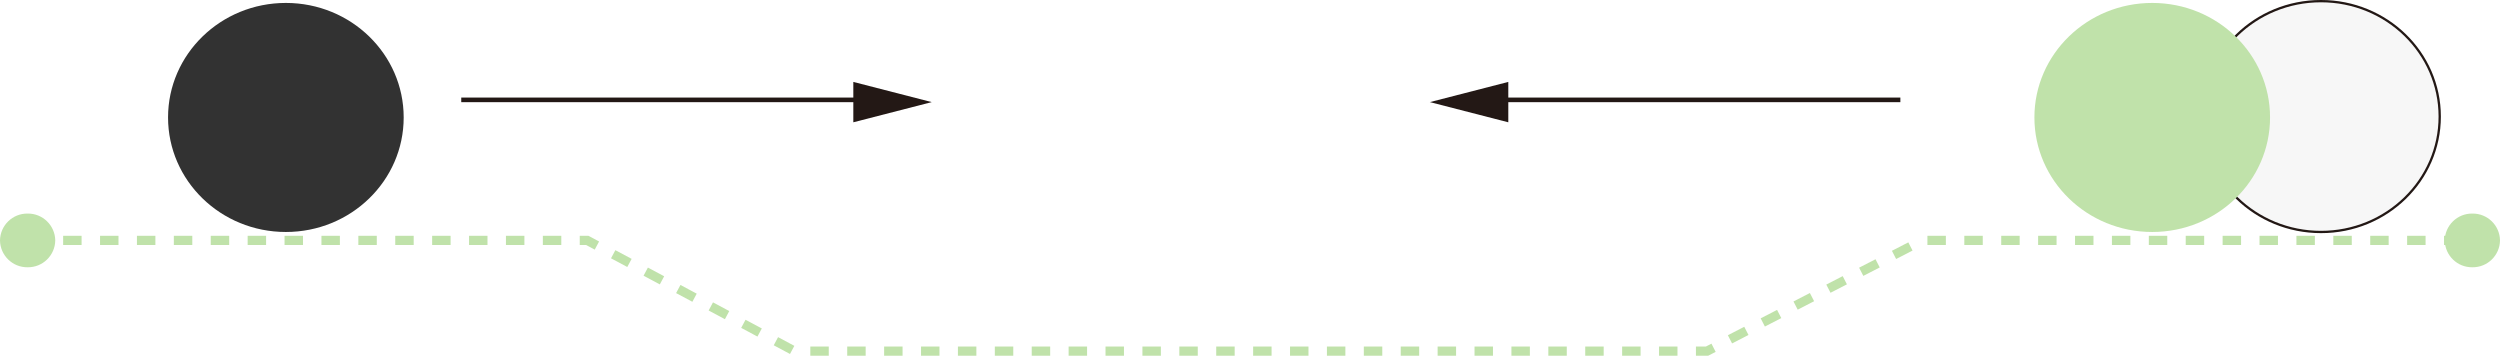
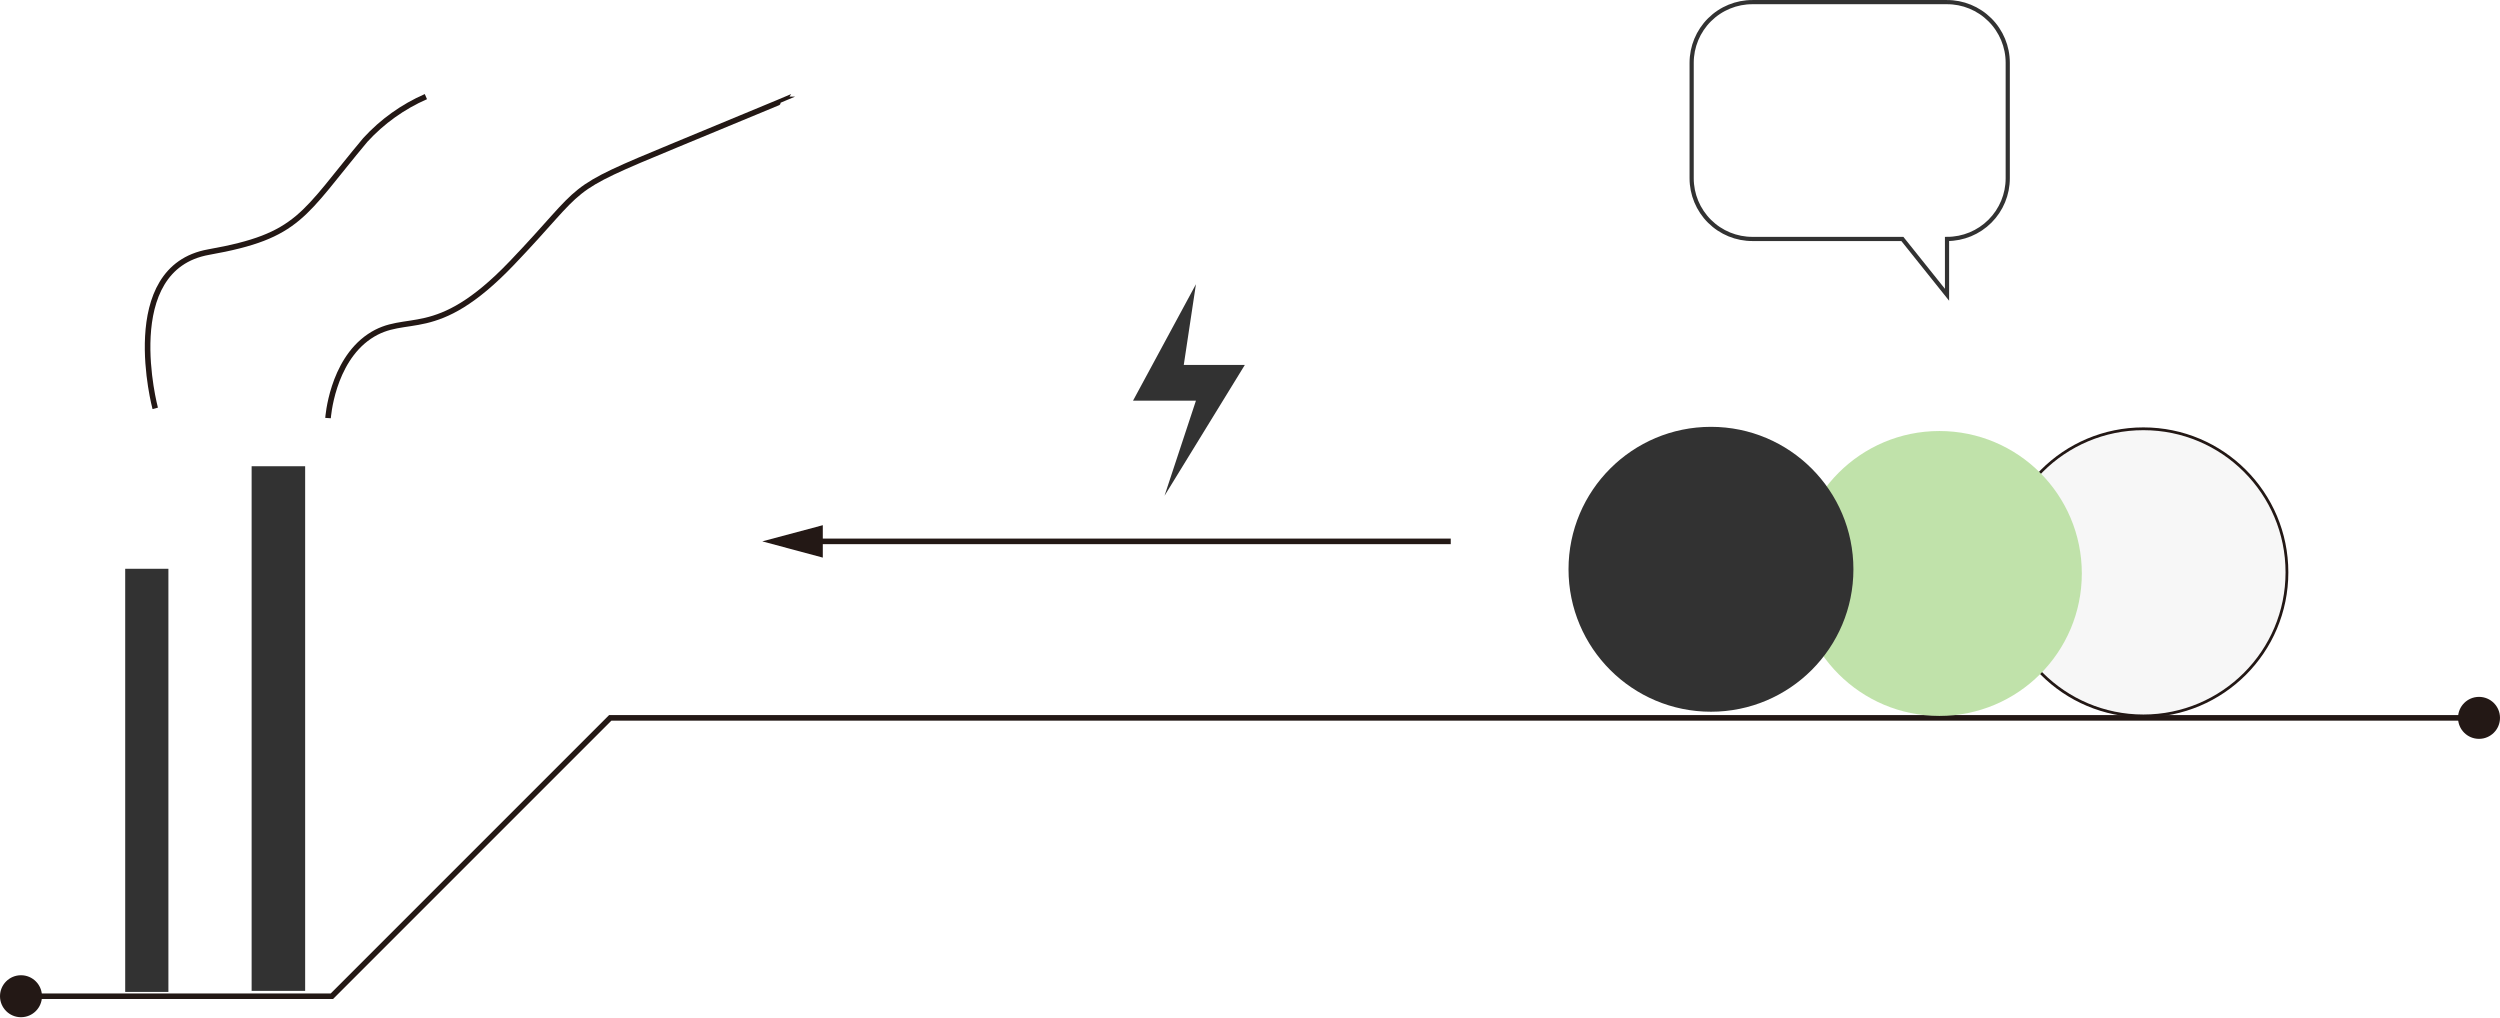
- <svg xmlns="http://www.w3.org/2000/svg" width="542" height="77.124" viewBox="0 0 542 77.124">
-   <g id="Group_20" data-name="Group 20" transform="translate(0 0.25)">
-     <path id="Stroke_1" data-name="Stroke 1" d="M88,.973H0" transform="translate(324 20.428)" fill="none" stroke="#231815" stroke-miterlimit="10" stroke-width="1" />
-     <path id="Fill_2" data-name="Fill 2" d="M17,0,0,4.377,17,8.755Z" transform="translate(310 17.509)" fill="#231815" />
-     <path id="Stroke_3" data-name="Stroke 3" d="M0,.973H88" transform="translate(100 20.428)" fill="none" stroke="#231815" stroke-miterlimit="10" stroke-width="1" />
-     <path id="Fill_4" data-name="Fill 4" d="M0,8.755,17,4.378,0,0Z" transform="translate(185 17.509)" fill="#231815" />
-     <g id="Group_19" data-name="Group 19">
-       <path id="Stroke_5" data-name="Stroke 5" d="M0,0H121.644l44.9,24H364.4L411.037,0H530.62" transform="translate(5.689 51.873)" fill="none" stroke="#c0e2aa" stroke-miterlimit="10" stroke-width="2" stroke-dasharray="4 4" />
-       <path id="Fill_7" data-name="Fill 7" d="M5.99,11.644A5.909,5.909,0,0,1,0,5.822,5.909,5.909,0,0,1,5.99,0a5.909,5.909,0,0,1,5.99,5.822,5.909,5.909,0,0,1-5.99,5.822" transform="translate(0 46.051)" fill="#c0e2aa" />
-       <path id="Fill_9" data-name="Fill 9" d="M5.99,11.644a5.909,5.909,0,0,0,5.99-5.822A5.909,5.909,0,0,0,5.99,0,5.909,5.909,0,0,0,0,5.822a5.909,5.909,0,0,0,5.99,5.822" transform="translate(530.021 46.051)" fill="#c0e2aa" />
-       <path id="Fill_11" data-name="Fill 11" d="M51.483,25.022c0,13.82-11.524,25.022-25.742,25.022S0,38.842,0,25.022,11.524,0,25.742,0,51.483,11.2,51.483,25.022" transform="translate(477.449)" fill="#f7f7f7" />
-       <path id="Stroke_13" data-name="Stroke 13" d="M51.483,25.022c0,13.82-11.524,25.022-25.742,25.022S0,38.842,0,25.022,11.524,0,25.742,0,51.483,11.2,51.483,25.022Z" transform="translate(477.449)" fill="none" stroke="#231815" stroke-miterlimit="10" stroke-width="0.5" />
-       <path id="Fill_15" data-name="Fill 15" d="M51.086,24.828c0,13.713-11.436,24.83-25.542,24.83S0,38.541,0,24.828,11.435,0,25.544,0,51.086,11.116,51.086,24.828" transform="translate(441.06 0.386)" fill="#c0e2aa" />
-       <path id="Fill_17" data-name="Fill 17" d="M51.086,24.828c0,13.713-11.436,24.83-25.542,24.83S0,38.541,0,24.828,11.435,0,25.544,0,51.086,11.116,51.086,24.828" transform="translate(36.433 0.386)" fill="#323232" />
+ <svg xmlns="http://www.w3.org/2000/svg" viewBox="0 0 447.89 182.24">
+   <defs>
+     <style>.cls-1{fill:#323232;}.cls-2,.cls-6{fill:none;}.cls-2,.cls-4{stroke:#231815;}.cls-2,.cls-4,.cls-6{stroke-miterlimit:10;}.cls-3{fill:#231815;}.cls-4{fill:#f7f7f7;stroke-width:0.5px;}.cls-5{fill:#c0e2aa;}.cls-6{stroke:#323232;stroke-width:0.75px;}</style>
+   </defs>
+   <g id="圖層_2" data-name="圖層 2">
+     <g id="圖層_1-2" data-name="圖層 1">
+       <rect class="cls-1" x="22.43" y="101.9" width="7.74" height="75.81" />
+       <line class="cls-2" x1="259.91" y1="96.99" x2="145.43" y2="96.99" />
+       <polygon class="cls-3" points="147.41 94.09 136.57 96.99 147.41 99.9 147.41 94.09" />
+       <polyline class="cls-2" points="3.57 178.48 59.46 178.48 109.33 128.61 444.32 128.61" />
+       <path class="cls-3" d="M3.76,182.24a3.76,3.76,0,1,1,3.76-3.76A3.76,3.76,0,0,1,3.76,182.24Z" />
+       <circle class="cls-3" cx="444.13" cy="128.61" r="3.76" />
+       <polygon class="cls-1" points="214.26 50.92 202.99 71.78 214.26 71.78 208.63 88.82 223.02 65.38 212.08 65.38 214.26 50.92" />
+       <rect class="cls-1" x="45.08" y="83.53" width="9.59" height="93.99" />
+       <path class="cls-2" d="M27.81,73.16s-6.71-25.11,9.59-28,16.78-6.62,28.05-20.09A32.23,32.23,0,0,1,76.3,17.31" />
+       <path class="cls-2" d="M58.77,74.9s.67-10.06,7.4-14.62S77.86,61.6,91.68,47.15s8.82-12.67,29.54-21.23,20.72-8.61,20.72-8.61" />
+       <circle class="cls-4" cx="384" cy="102.54" r="25.72" />
+       <circle class="cls-5" cx="347.45" cy="102.74" r="25.52" />
+       <circle class="cls-1" cx="306.53" cy="101.99" r="25.52" />
+       <path class="cls-6" d="M303.07,11.26V31.93A10.87,10.87,0,0,0,314,42.81h26.82l8,10v-10a10.87,10.87,0,0,0,10.88-10.88V11.26A10.87,10.87,0,0,0,348.77.38H314A10.87,10.87,0,0,0,303.07,11.26Z" />
    </g>
  </g>
</svg>
